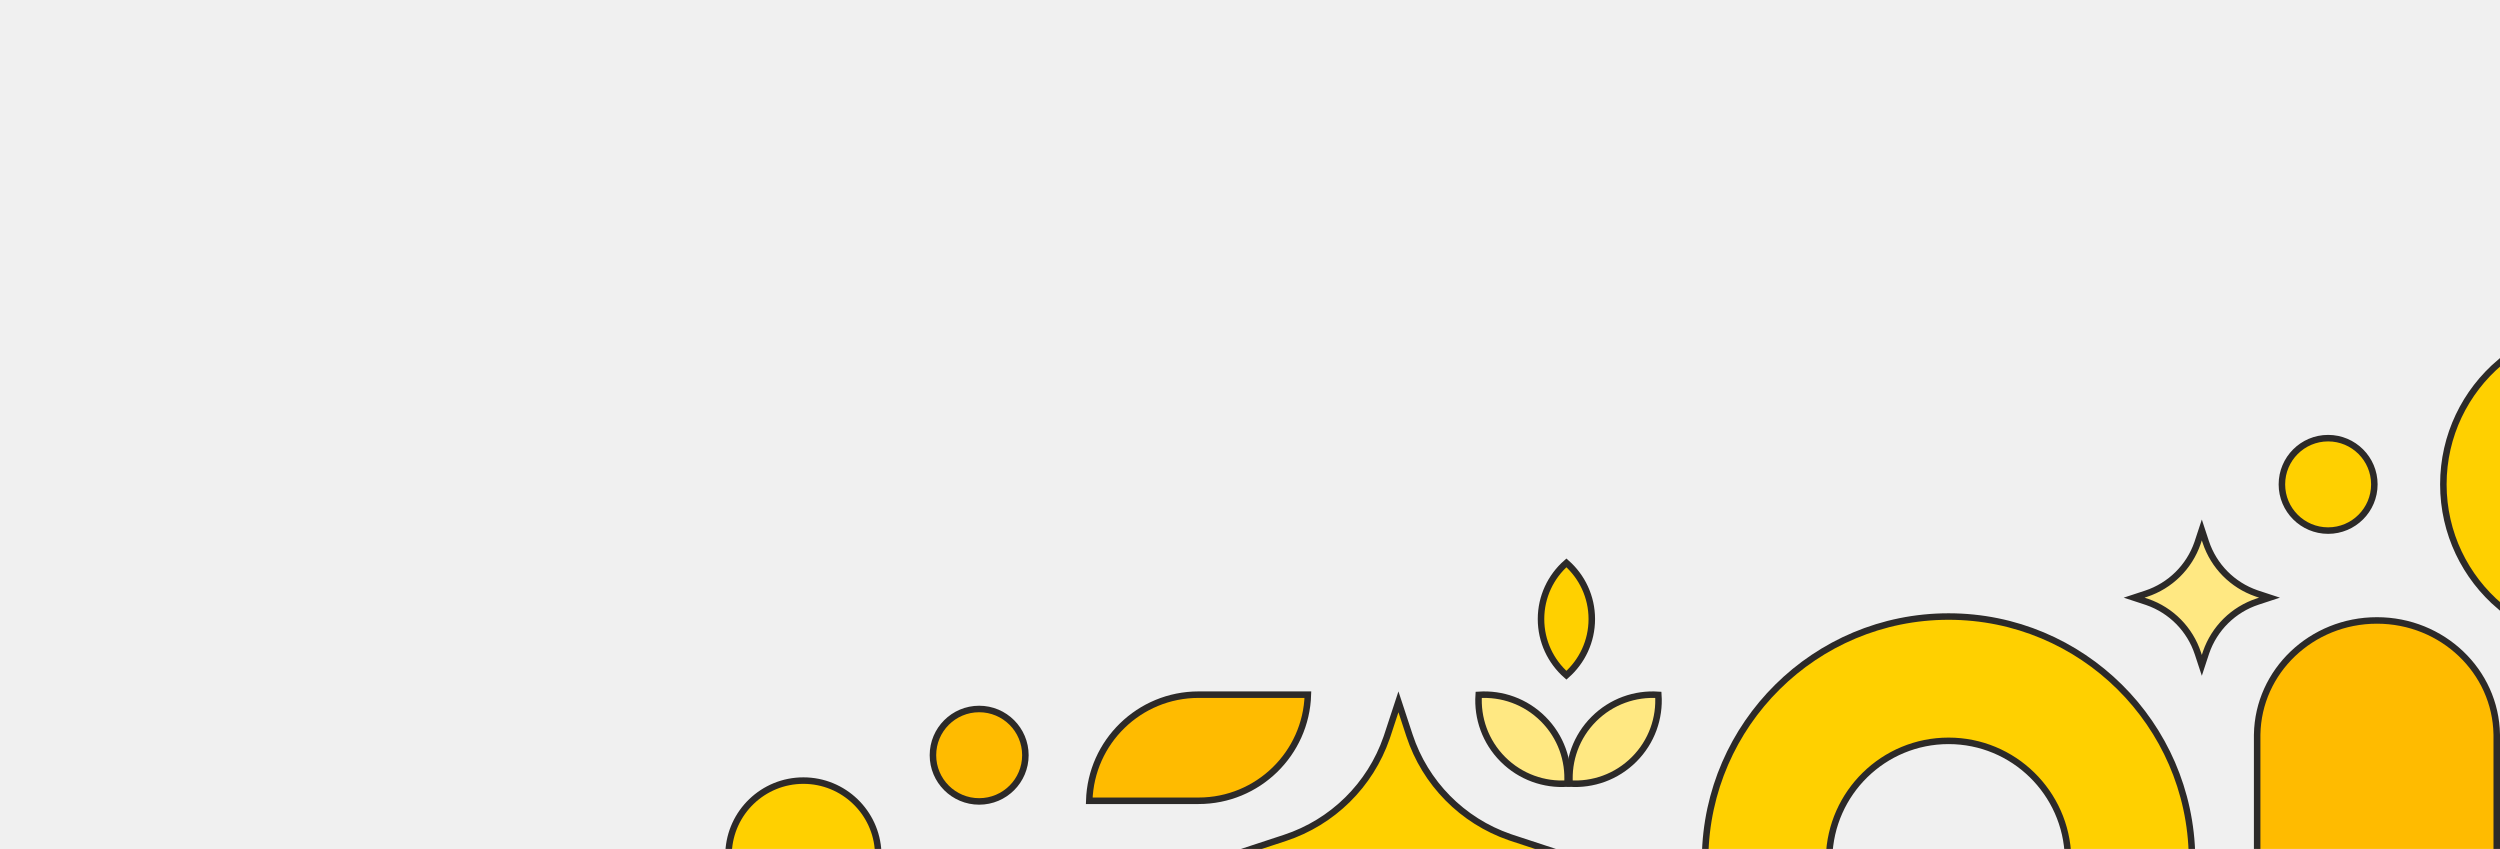
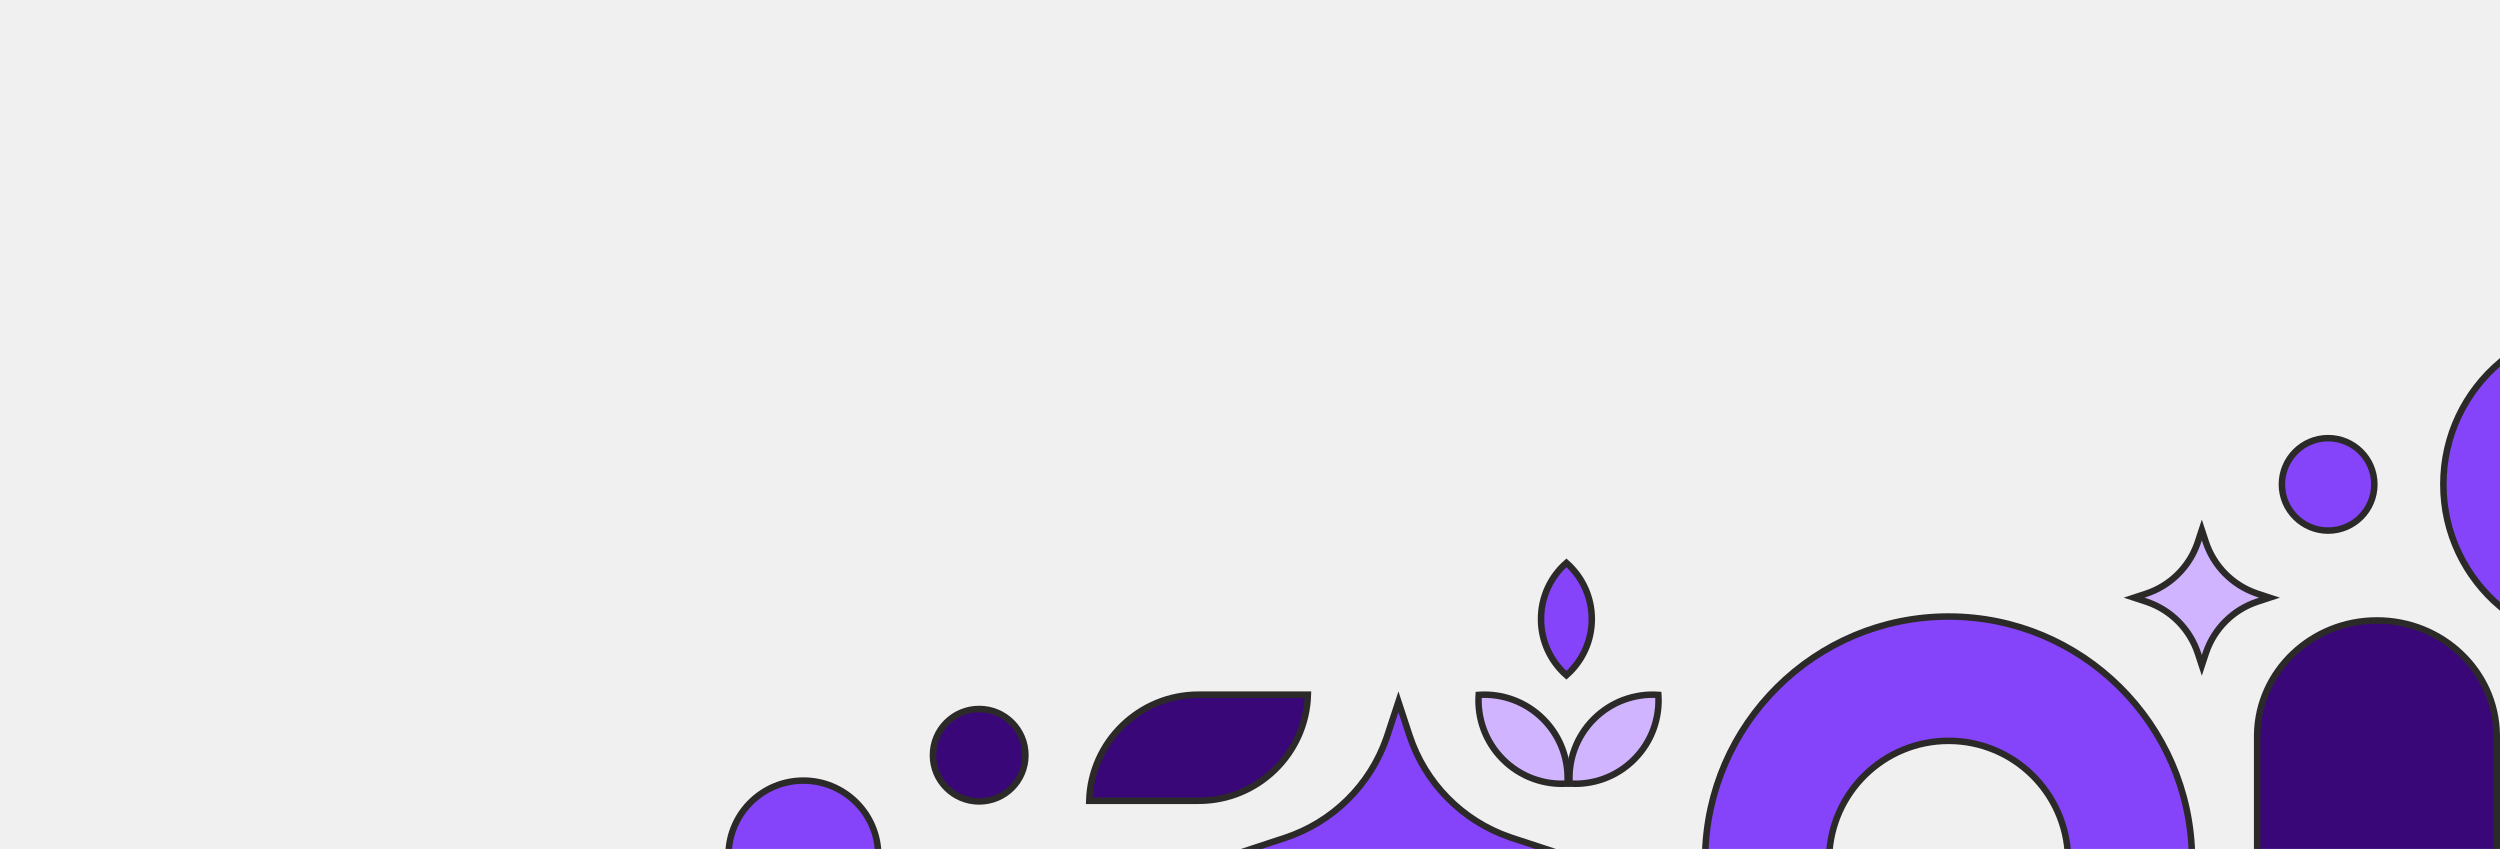
<svg xmlns="http://www.w3.org/2000/svg" width="1920" height="652" viewBox="0 0 1920 652" fill="none">
  <g clip-path="url(#clip0_1409_27)">
-     <path d="M1920 278.255C1946.61 300.791 1963.5 334.424 1963.5 372C1963.5 409.576 1946.61 443.208 1920 465.744C1893.39 443.208 1876.5 409.576 1876.5 372C1876.5 334.424 1893.39 300.791 1920 278.255Z" fill="#FFD000" stroke="#2C2A29" stroke-width="5" />
-     <path d="M1694.01 416.147C1700.11 434.708 1714.54 449.328 1732.97 455.695L1733.85 455.992L1743 459L1733.85 462.008C1715.29 468.112 1700.67 482.537 1694.3 500.972L1694.01 501.853L1691 510.997L1687.99 501.853C1681.89 483.292 1667.46 468.672 1649.03 462.305L1648.15 462.008L1639 459L1648.15 455.992C1666.71 449.888 1681.33 435.463 1687.7 417.028L1687.99 416.147L1691 407.002L1694.01 416.147Z" fill="#FFE882" stroke="#2C2A29" stroke-width="5" />
-     <path d="M1496.5 473.5C1598.94 473.5 1682.15 556.092 1683.48 658.5H1588.26C1586.94 608.834 1546.37 568.969 1496.5 568.969C1446.63 568.969 1406.06 608.834 1404.74 658.5H1309.52C1310.85 556.092 1394.06 473.5 1496.5 473.5Z" fill="#FFD000" stroke="#2C2A29" stroke-width="5" />
-     <path d="M1825.5 476.5C1875.87 476.5 1916.67 515.622 1917.49 564.018L1917.5 564.76V654.5H1733.5V564.76L1733.51 564.018C1734.33 515.622 1775.13 476.5 1825.5 476.5Z" fill="#FFBB00" stroke="#2C2A29" stroke-width="5" />
-     <path d="M1082.48 564.786C1094.54 601.462 1123.05 630.352 1159.47 642.934L1161.21 643.521L1187 652L1161.21 660.479C1124.54 672.542 1095.65 701.047 1083.07 737.474L1082.48 739.214L1074 764.997L1065.52 739.214C1053.46 702.538 1024.95 673.648 988.526 661.066L986.786 660.479L961.002 652L986.786 643.521C1023.46 631.458 1052.35 602.953 1064.93 566.526L1065.52 564.786L1074 539.002L1082.48 564.786Z" fill="#FFD000" stroke="#2C2A29" stroke-width="5" />
-     <path d="M920.5 533.5C874.944 533.5 837.86 569.765 836.538 615L920.5 615C966.056 615 1003.14 578.736 1004.46 533.5L920.5 533.5Z" fill="#FFBB00" stroke="#2C2A29" stroke-width="5" />
-     <path d="M1135.64 533.645C1153.43 532.456 1171.6 538.657 1185.19 552.245C1198.78 565.833 1204.98 584.008 1203.79 601.791C1186.01 602.979 1167.83 596.779 1154.25 583.191C1140.66 569.603 1134.46 551.428 1135.64 533.645Z" fill="#FFE882" stroke="#2C2A29" stroke-width="5" />
-     <path d="M1224.07 552.245C1237.66 538.657 1255.83 532.456 1273.61 533.645C1274.8 551.428 1268.6 569.603 1255.01 583.191C1241.43 596.78 1223.25 602.979 1205.47 601.791C1204.28 584.008 1210.48 565.833 1224.07 552.245Z" fill="#FFE882" stroke="#2C2A29" stroke-width="5" />
-     <circle cx="752" cy="580" r="35.5" fill="#FFBB00" stroke="#2C2A29" stroke-width="5" />
-     <circle cx="1788" cy="372" r="35.5" fill="#FFD000" stroke="#2C2A29" stroke-width="5" />
-     <path d="M1203 432.281C1214.96 442.821 1222.5 458.247 1222.5 475.436C1222.5 492.624 1214.96 508.048 1203 518.588C1191.04 508.048 1183.5 492.624 1183.5 475.436C1183.5 458.247 1191.04 442.821 1203 432.281Z" fill="#FFD000" stroke="#2C2A29" stroke-width="5" />
-     <path d="M617 599.5C647.919 599.5 673.136 623.903 674.445 654.5H559.555C560.864 623.903 586.081 599.5 617 599.5Z" fill="#FFD000" stroke="#2C2A29" stroke-width="5" />
+     <path d="M1920 278.255C1946.61 300.791 1963.5 334.424 1963.5 372C1963.5 409.576 1946.61 443.208 1920 465.744C1893.39 443.208 1876.5 409.576 1876.5 372C1876.5 334.424 1893.39 300.791 1920 278.255Z" fill="#8544FA" stroke="#2C2A29" stroke-width="5" />
+     <path d="M1694.01 416.147C1700.11 434.708 1714.54 449.328 1732.97 455.695L1733.85 455.992L1743 459L1733.85 462.008C1715.29 468.112 1700.67 482.537 1694.3 500.972L1694.01 501.853L1691 510.997L1687.99 501.853C1681.89 483.292 1667.46 468.672 1649.03 462.305L1648.15 462.008L1639 459L1648.15 455.992C1666.71 449.888 1681.33 435.463 1687.7 417.028L1687.99 416.147L1691 407.002L1694.01 416.147Z" fill="#D0B4FF" stroke="#2C2A29" stroke-width="5" />
+     <path d="M1496.5 473.5C1598.94 473.5 1682.15 556.092 1683.48 658.5H1588.26C1586.94 608.834 1546.37 568.969 1496.5 568.969C1446.63 568.969 1406.06 608.834 1404.74 658.5H1309.52C1310.85 556.092 1394.06 473.5 1496.5 473.5Z" fill="#8544FA" stroke="#2C2A29" stroke-width="5" />
+     <path d="M1825.5 476.5C1875.87 476.5 1916.67 515.622 1917.49 564.018L1917.5 564.76V654.5H1733.5V564.76L1733.51 564.018C1734.33 515.622 1775.13 476.5 1825.5 476.5Z" fill="#390778" stroke="#2C2A29" stroke-width="5" />
+     <path d="M1082.48 564.786C1094.54 601.462 1123.05 630.352 1159.47 642.934L1161.21 643.521L1187 652L1161.21 660.479C1124.54 672.542 1095.65 701.047 1083.07 737.474L1082.48 739.214L1074 764.997L1065.52 739.214C1053.46 702.538 1024.95 673.648 988.526 661.066L986.786 660.479L961.002 652L986.786 643.521C1023.46 631.458 1052.35 602.953 1064.93 566.526L1065.52 564.786L1074 539.002L1082.48 564.786Z" fill="#8544FA" stroke="#2C2A29" stroke-width="5" />
+     <path d="M920.5 533.5C874.944 533.5 837.86 569.765 836.538 615L920.5 615C966.056 615 1003.14 578.736 1004.46 533.5L920.5 533.5Z" fill="#390778" stroke="#2C2A29" stroke-width="5" />
+     <path d="M1135.64 533.645C1153.43 532.456 1171.6 538.657 1185.19 552.245C1198.78 565.833 1204.98 584.008 1203.79 601.791C1186.01 602.979 1167.83 596.779 1154.25 583.191C1140.66 569.603 1134.46 551.428 1135.64 533.645Z" fill="#D0B4FF" stroke="#2C2A29" stroke-width="5" />
+     <path d="M1224.07 552.245C1237.66 538.657 1255.83 532.456 1273.61 533.645C1274.8 551.428 1268.6 569.603 1255.01 583.191C1241.43 596.78 1223.25 602.979 1205.47 601.791C1204.28 584.008 1210.48 565.833 1224.07 552.245Z" fill="#D0B4FF" stroke="#2C2A29" stroke-width="5" />
+     <circle cx="752" cy="580" r="35.5" fill="#390778" stroke="#2C2A29" stroke-width="5" />
+     <circle cx="1788" cy="372" r="35.5" fill="#8544FA" stroke="#2C2A29" stroke-width="5" />
+     <path d="M1203 432.281C1214.96 442.821 1222.5 458.247 1222.5 475.436C1222.5 492.624 1214.96 508.048 1203 518.588C1191.04 508.048 1183.5 492.624 1183.5 475.436C1183.5 458.247 1191.04 442.821 1203 432.281Z" fill="#8544FA" stroke="#2C2A29" stroke-width="5" />
+     <path d="M617 599.5C647.919 599.5 673.136 623.903 674.445 654.5H559.555C560.864 623.903 586.081 599.5 617 599.5Z" fill="#8544FA" stroke="#2C2A29" stroke-width="5" />
  </g>
  <defs>
    <clipPath id="clip0_1409_27">
      <rect width="1920" height="652" fill="white" />
    </clipPath>
  </defs>
</svg>
